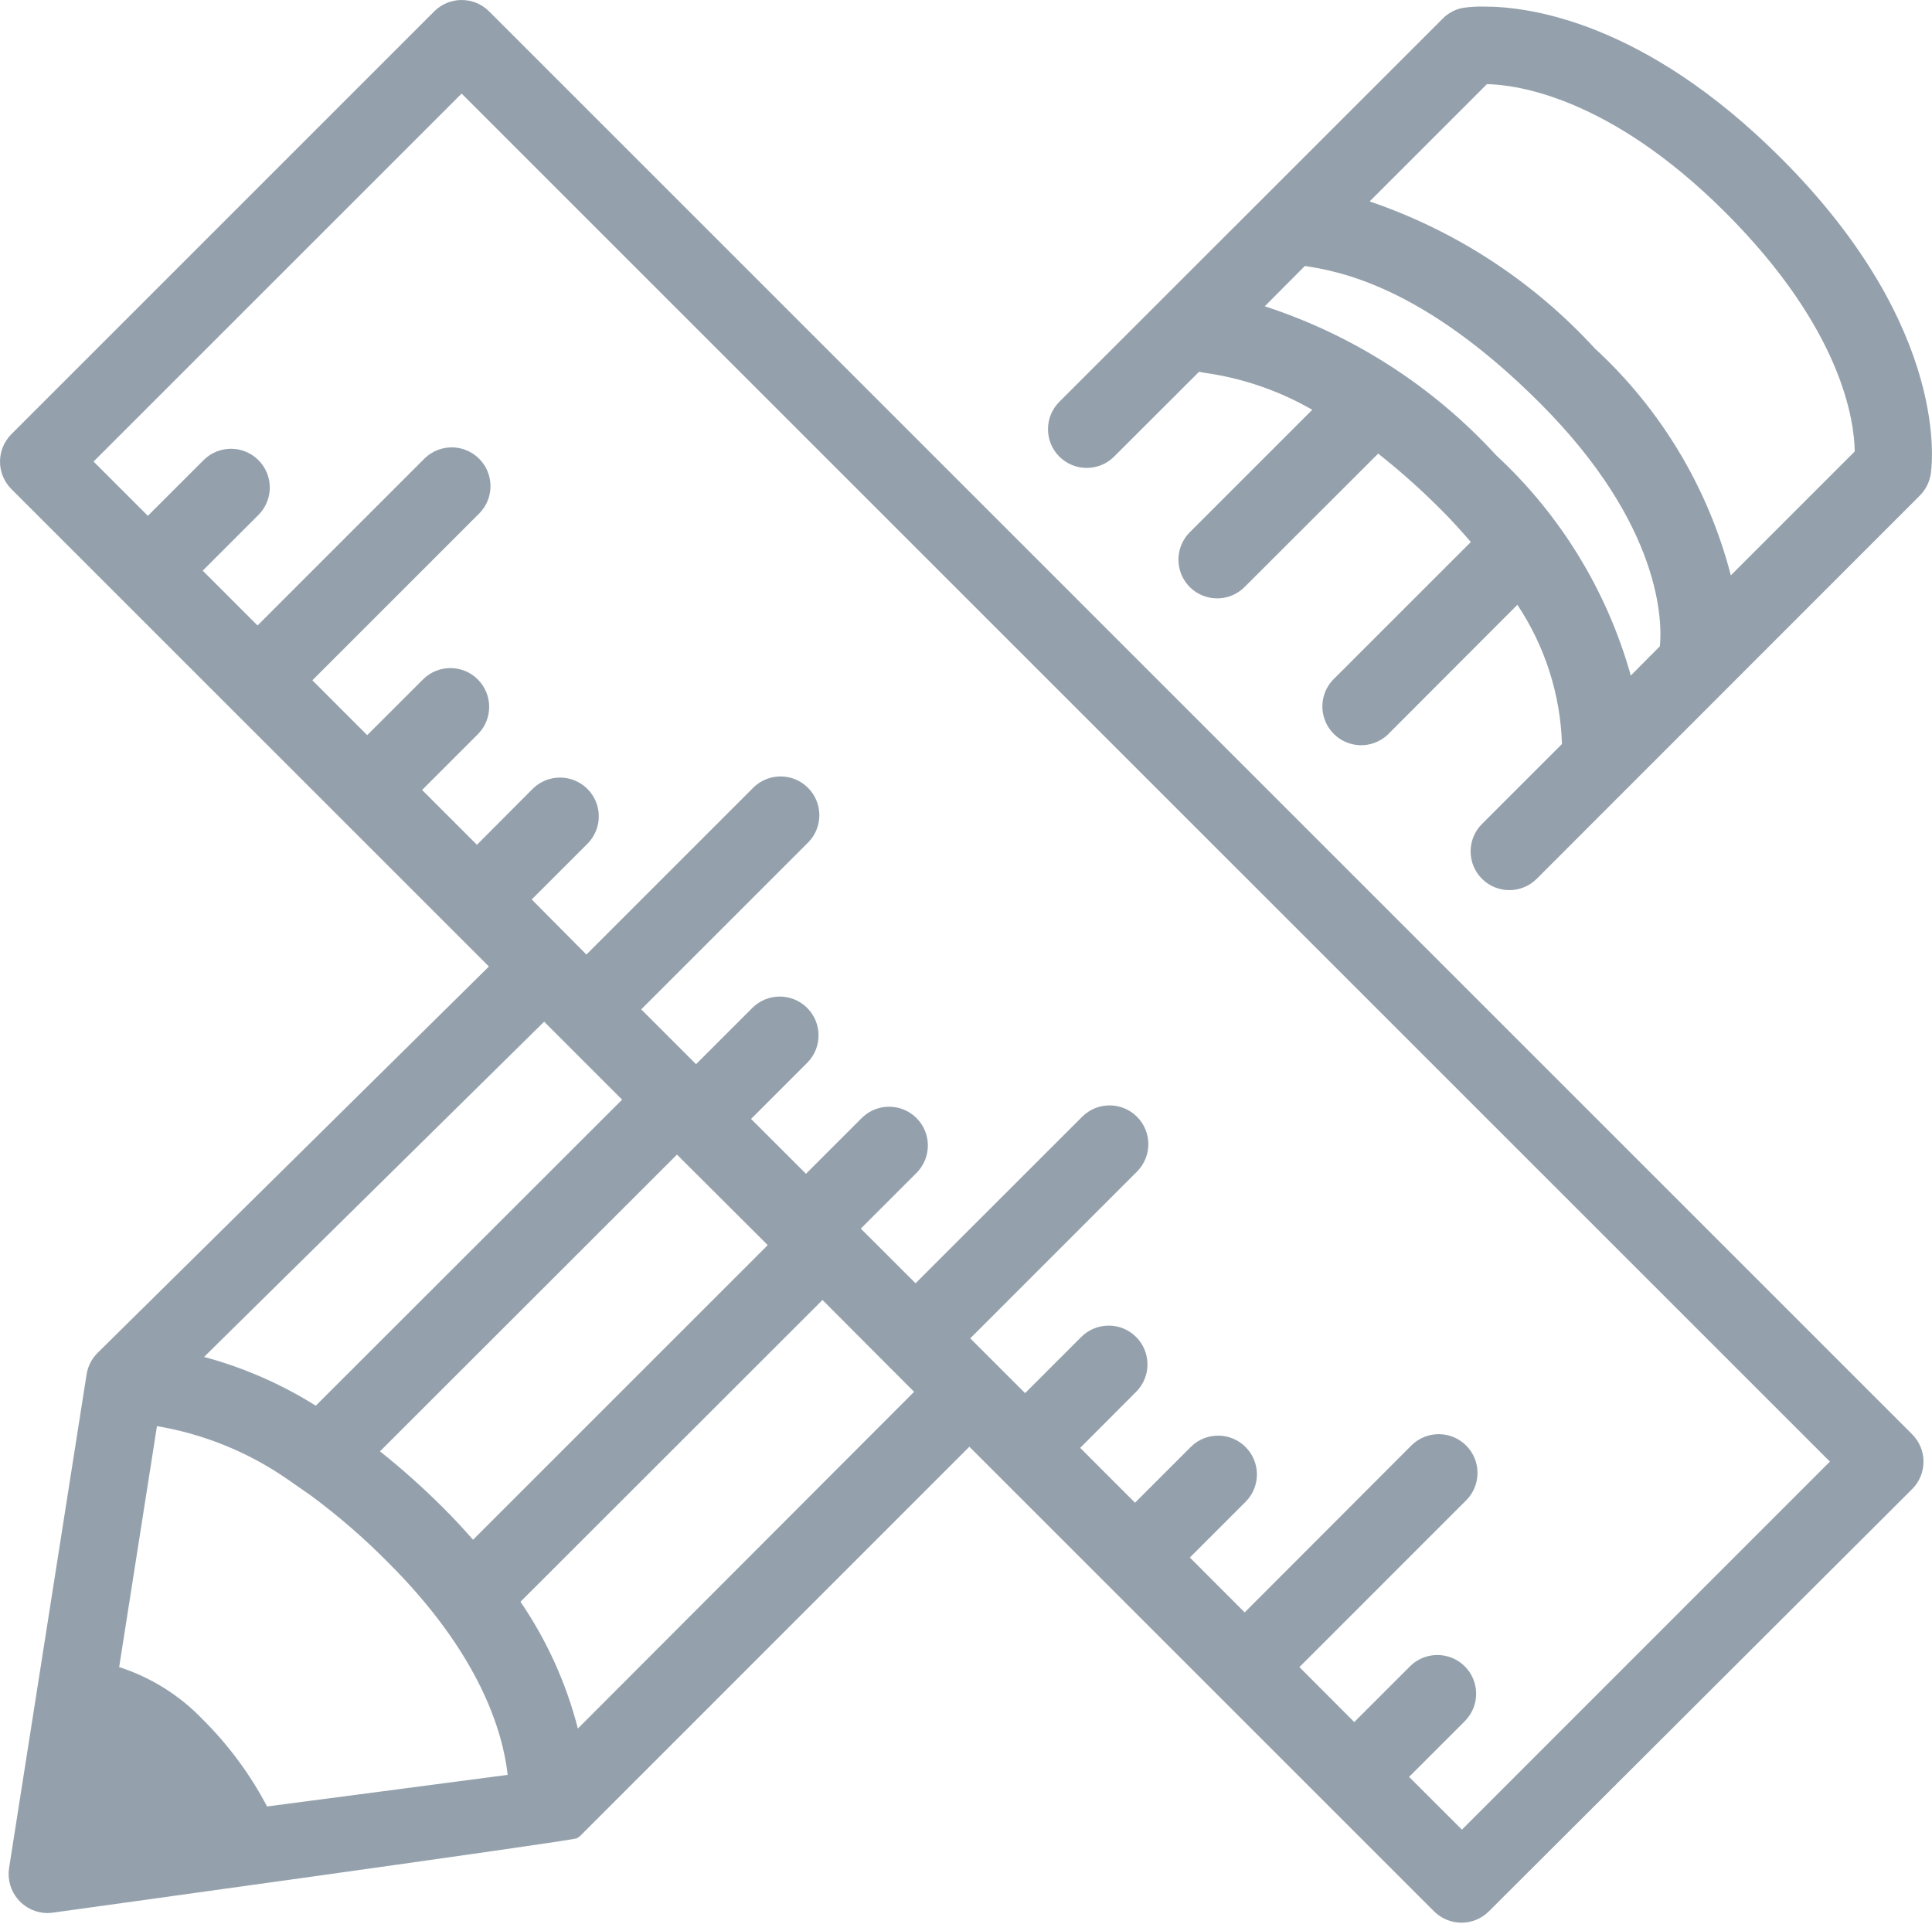
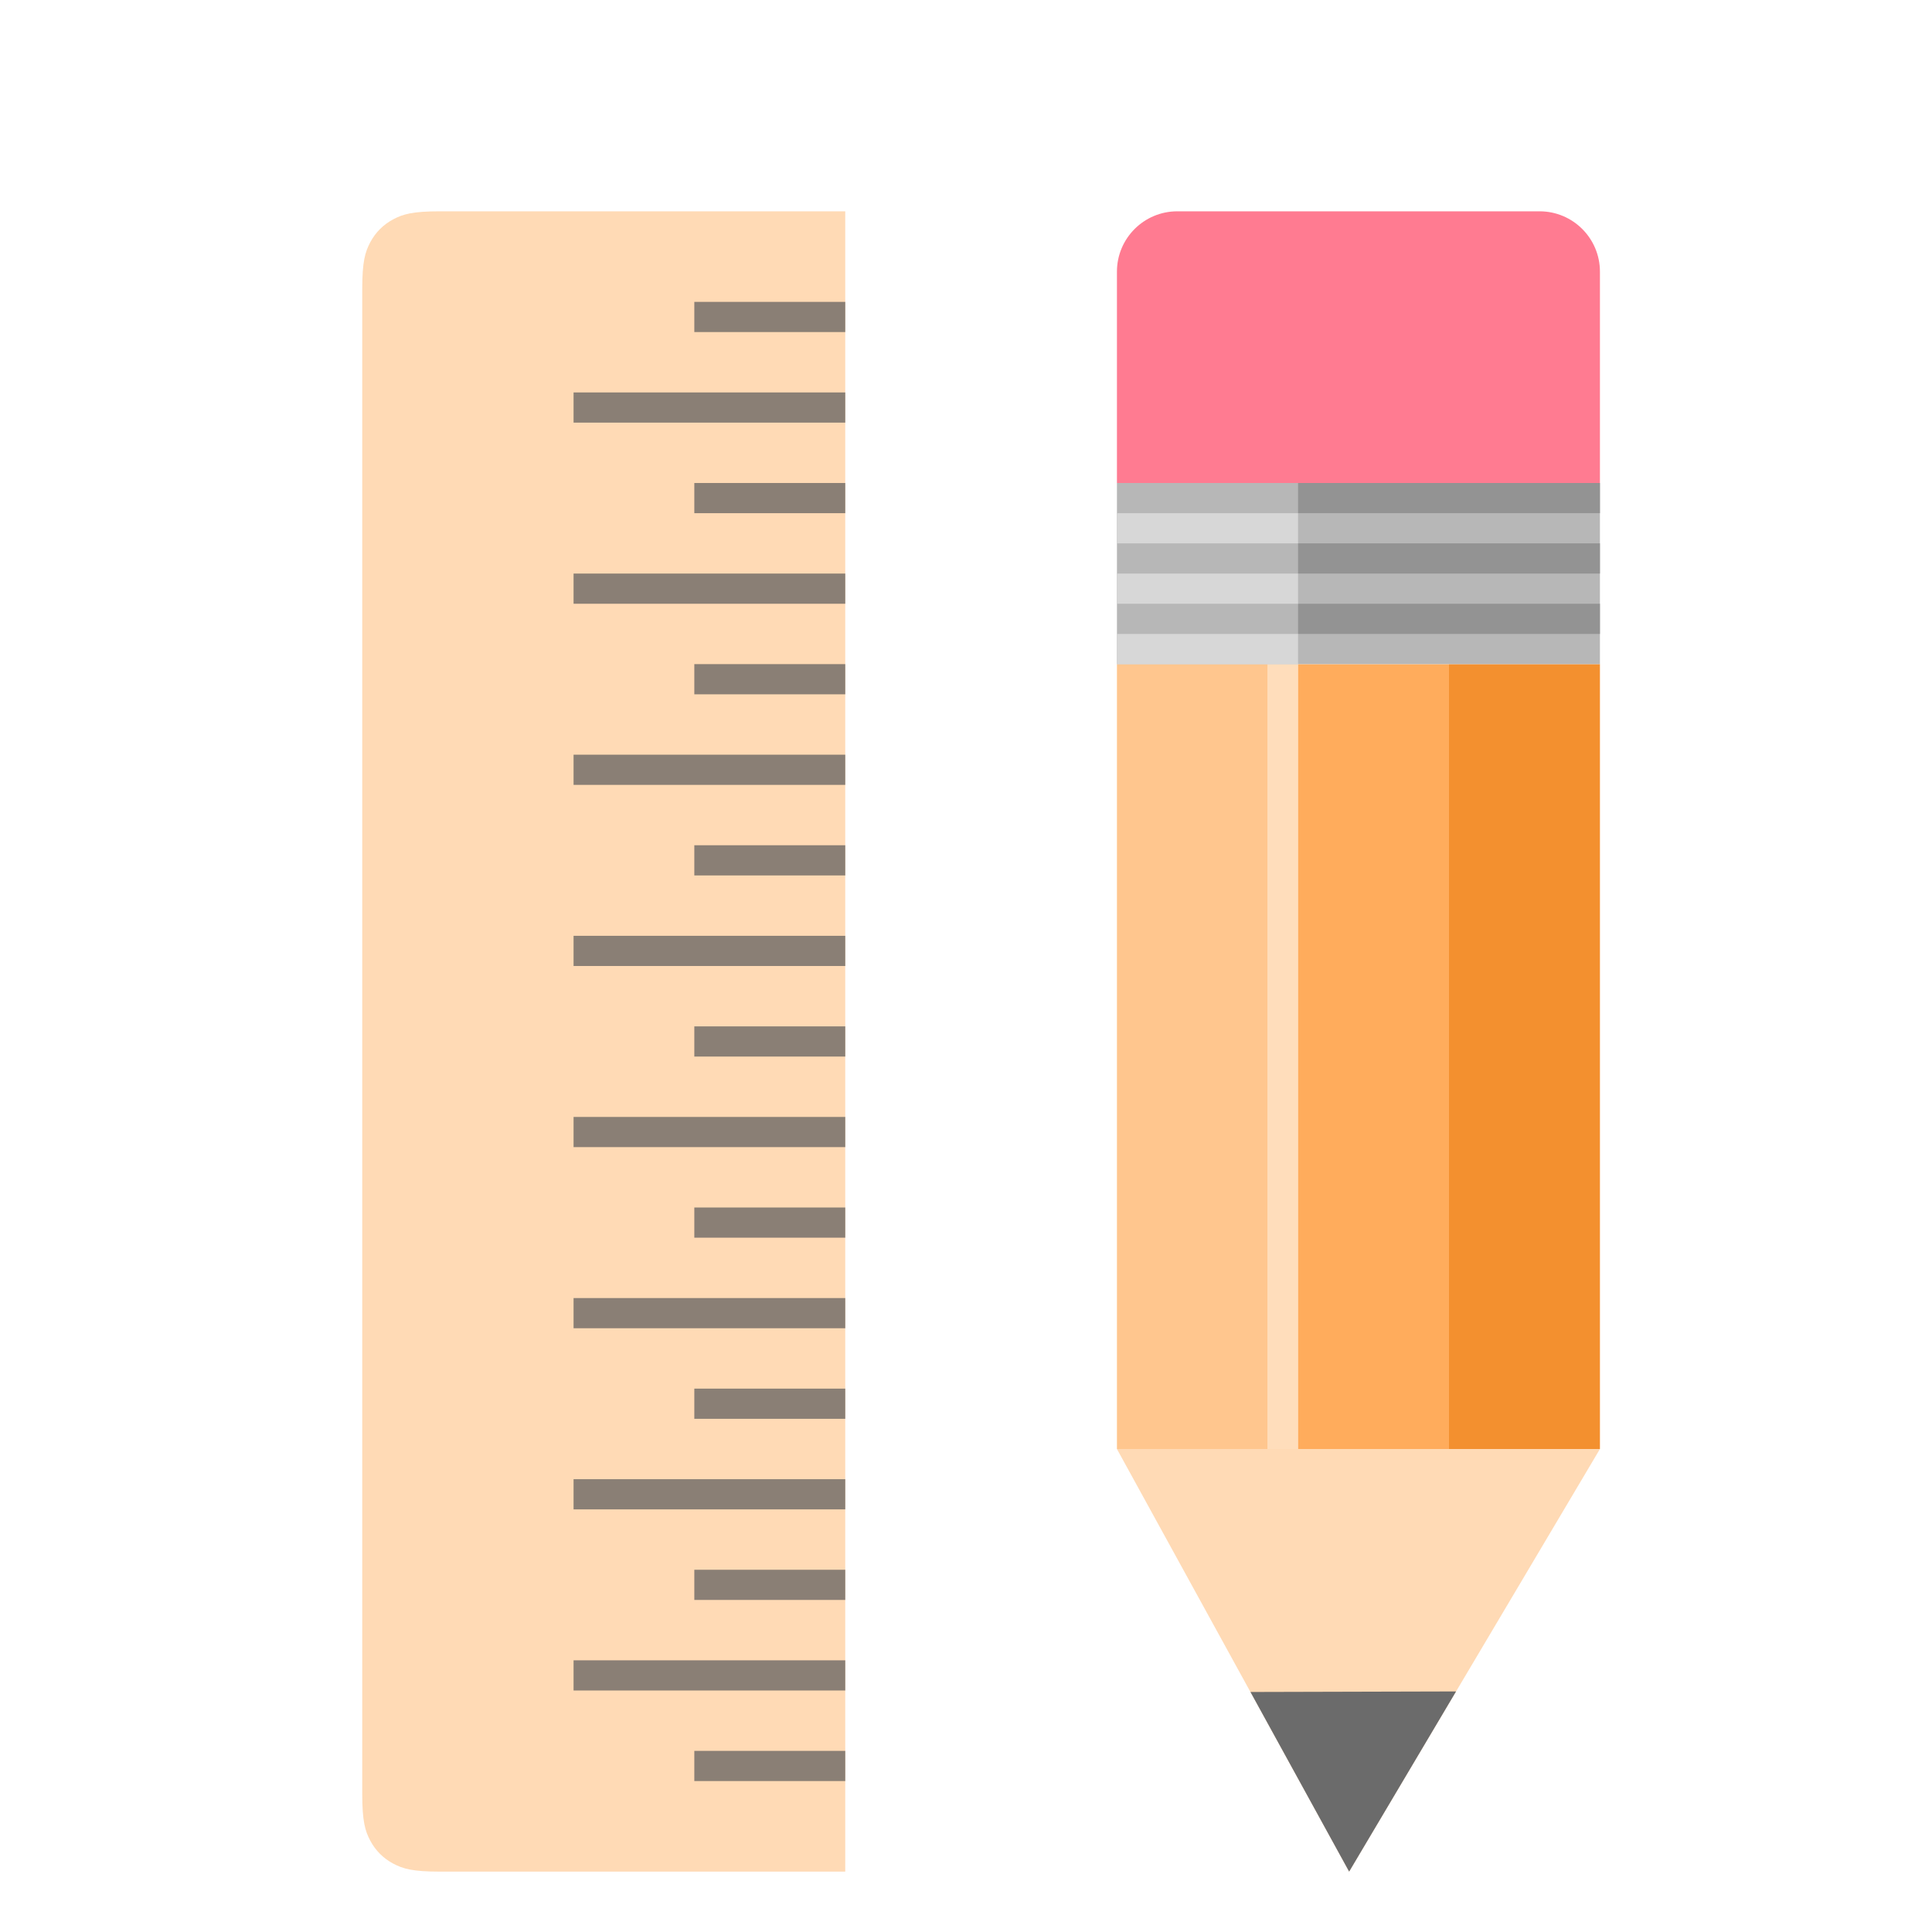
- <svg xmlns="http://www.w3.org/2000/svg" width="49.826" height="49.607" viewBox="0 0 49.826 49.607">
-   <g>
-     <path d="M45.923,4.07c-3.53-3.525-6.51-3.9-7.63-3.9A3.322,3.322,0,0,0,37.748.2a.975.975,0,0,0-.54.28l-9.888,9.884a1,1,0,0,0,0,1.413l0,0a1,1,0,0,0,1.413,0L30.923,9.59c.045.01.1.015.135.025a7.7,7.7,0,0,1,2.785.955l-3.159,3.159a1,1,0,0,0,0,1.413l0,0a1,1,0,0,0,1.413,0L35.543,11.7a18.19,18.19,0,0,1,1.63,1.455c.28.28.525.555.76.825l-3.5,3.5a1,1,0,1,0,1.412,1.413L39.133,15.6a6.868,6.868,0,0,1,1.15,3.59l-2.064,2.064a1,1,0,0,0,0,1.413l0,0a1,1,0,0,0,1.413,0l9.879-9.883a1.006,1.006,0,0,0,.28-.545C49.818,12.095,50.358,8.5,45.923,4.07Zm-3.115,12.6-.75.755a12.248,12.248,0,0,0-3.47-5.68,13.959,13.959,0,0,0-5.97-3.845L33.653,6.86c.865.135,3.035.51,6.06,3.535C42.878,13.56,42.868,16.07,42.808,16.665Zm1.83-1.83a12.062,12.062,0,0,0-3.51-5.855,14.006,14.006,0,0,0-5.805-3.79l3.025-3.025c.75.015,3.16.32,6.16,3.32,3.01,3.015,3.315,5.375,3.325,6.155Z" fill="#94a1ac" />
-     <path d="M12.613.293a1,1,0,0,0-1.414,0L.293,11.2a1,1,0,0,0,0,1.414l5.641,5.641h0l2.826,2.826h0l2.825,2.825,0,0,0,0,1.024,1.024L2.523,34.89a1,1,0,0,0-.29.56l-2,12.74a1.008,1.008,0,0,0,.99,1.155,1.229,1.229,0,0,0,.13-.01s13.475-1.86,13.525-1.92c.03-.025.065-.04.09-.065L25,37.316l.735.735,0,0,0,0,2.825,2.825h0l2.826,2.826h0l2.825,2.825,0,0,0,0,2.773,2.773a1,1,0,0,0,1.414,0L49.314,38.409a1,1,0,0,0,0-1.414Zm1.42,26.06.386.386h0l1.625,1.625-7.9,7.894A10.6,10.6,0,0,0,5.263,35ZM19.8,32.116l-7.6,7.6c-.235-.27-.485-.54-.765-.82A19.5,19.5,0,0,0,9.8,37.435l7.659-7.654ZM6.888,46.595a9.213,9.213,0,0,0-1.665-2.25A5.179,5.179,0,0,0,3.073,43l.975-6.215a8.34,8.34,0,0,1,3.33,1.345l.64.445a17.2,17.2,0,0,1,1.995,1.73c2.37,2.365,2.955,4.365,3.08,5.475Zm8.015-2.01a10.354,10.354,0,0,0-1.48-3.27l7.789-7.784L22.9,35.224h0l.675.675Zm22.8,2.608L36.34,45.832l1.449-1.449a1,1,0,0,0-1.414-1.414l-1.449,1.449L33.512,43l4.312-4.313a1,1,0,0,0-1.414-1.414L32.1,41.589l-1.414-1.415,1.449-1.449a1,1,0,0,0-1.414-1.414l-1.449,1.449-1.414-1.414L29.3,35.9a1,1,0,0,0-1.414-1.415l-1.449,1.449-1.414-1.414,4.312-4.313a1,1,0,0,0-1.414-1.414L23.612,33.1,22.2,31.69l1.449-1.449a1,1,0,0,0-1.414-1.414l-1.449,1.449L19.37,28.861l1.449-1.449A1,1,0,0,0,19.4,26l-1.449,1.449-1.414-1.414,4.313-4.313a1,1,0,0,0-1.414-1.414l-4.313,4.313L13.713,23.2l1.449-1.449a1,1,0,0,0-1.414-1.414L12.3,21.79l-1.414-1.414,1.449-1.449a1,1,0,0,0-1.414-1.414L9.47,18.962,8.056,17.547l4.313-4.313a1,1,0,0,0-1.414-1.414L6.642,16.133,5.228,14.719,6.677,13.27a1,1,0,0,0-1.414-1.414L3.813,13.305l-1.4-1.4,9.492-9.491L47.193,37.7Z" fill="#94a1ac" />
+ <svg xmlns="http://www.w3.org/2000/svg" width="64px" height="64px" viewBox="0 0 64 64" version="1.1">
+   <g id="Group-10" transform="translate(37, 7)">
+     <polygon id="Rectangle-Copy-18" fill="#FFC68E" points="0 15 5 15 5 41 0 41" />
+     <polygon id="Rectangle-Copy-24" fill="#FFDDBB" points="5 15 6 15 6 41 5 41" />
+     <polygon id="Rectangle-Copy-22" fill="#FFAC5C" points="6 15 11 15 11 41 6 41" />
+     <polygon id="Rectangle-Copy-23" fill="#F3902F" points="11 15 16 15 16 41 11 41" />
+     <polygon id="Rectangle-Copy-18" fill="#FFDAB5" points="16 41 7.692 55 0 41" />
+     <polygon id="Rectangle-Copy-18" fill="#6B6B6B" points="11.234 49.031 7.692 55 4.423 49.049" />
+     <path d="M2,-1.02140518e-13 L14,-1.02140518e-13 C15.105,-1.02343424e-13 16,0.895 16,2 L16,9 L16,9 L0,9 L0,2 C-1.3527075e-16,0.895 0.895,-1.01937612e-13 2,-1.02140518e-13 Z" id="Rectangle-Copy-18" fill="#FF7B91" />
+     <polygon id="Rectangle-Copy-18" fill="#B7B7B7" points="0 9 16 9 16 15 0 15" />
+     <rect id="Rectangle-Copy-18" fill="#D7D7D7" x="-1.42108547e-14" y="10" width="6" height="1" />
+     <rect id="Rectangle-Copy-26" fill="#939393" x="6" y="9" width="10" height="1" />
+     <rect id="Rectangle-Copy-27" fill="#939393" x="6" y="11" width="10" height="1" />
+     <rect id="Rectangle-Copy-28" fill="#939393" x="6" y="13" width="10" height="1" />
+     <rect id="Rectangle-Copy-25" fill="#D7D7D7" x="-1.42108547e-14" y="12" width="6" height="1" />
+     <rect id="Rectangle-Copy-29" fill="#D7D7D7" x="-1.42108547e-14" y="14" width="6" height="1" />
+   </g>
+   <g id="Group-12" transform="translate(12, 7)">
+     <path d="M2.564,-1.03585698e-13 L16,-1.03028697e-13 L16,-1.03028697e-13 L16,55 L2.564,55 C1.672,55 1.349,54.907 1.023,54.733 C0.697,54.559 0.441,54.303 0.267,53.977 C0.093,53.651 4.01235366e-17,53.328 -6.90560205e-17,52.436 L6.90560205e-17,2.564 C-4.01235366e-17,1.672 0.093,1.349 0.267,1.023 C0.441,0.697 0.697,0.441 1.023,0.267 C1.349,0.093 1.672,-1.02705063e-13 2.564,-1.03585698e-13 Z" id="Rectangle-Copy-18" fill="#FFDAB5" />
+     <g id="Group-11" transform="translate(7, 3)" fill="#8A7F75">
+       <rect id="Rectangle" x="4" y="0" width="5" height="1" />
+       <rect id="Rectangle-Copy-30" x="4" y="12" width="5" height="1" />
+       <rect id="Rectangle-Copy-34" x="4" y="24" width="5" height="1" />
+       <rect id="Rectangle-Copy-38" x="4" y="36" width="5" height="1" />
+       <rect id="Rectangle" x="0" y="3" width="9" height="1" />
+       <rect id="Rectangle-Copy-31" x="0" y="15" width="9" height="1" />
+       <rect id="Rectangle-Copy-35" x="0" y="27" width="9" height="1" />
+       <rect id="Rectangle-Copy-39" x="0" y="39" width="9" height="1" />
+       <rect id="Rectangle" x="4" y="6" width="5" height="1" />
+       <rect id="Rectangle-Copy-32" x="4" y="18" width="5" height="1" />
+       <rect id="Rectangle-Copy-36" x="4" y="30" width="5" height="1" />
+       <rect id="Rectangle-Copy-40" x="4" y="42" width="5" height="1" />
+       <rect id="Rectangle-Copy-42" x="4" y="48" width="5" height="1" />
+       <rect id="Rectangle" x="0" y="9" width="9" height="1" />
+       <rect id="Rectangle-Copy-33" x="0" y="21" width="9" height="1" />
+       <rect id="Rectangle-Copy-37" x="0" y="33" width="9" height="1" />
+       <rect id="Rectangle-Copy-41" x="0" y="45" width="9" height="1" />
+     </g>
  </g>
</svg>
